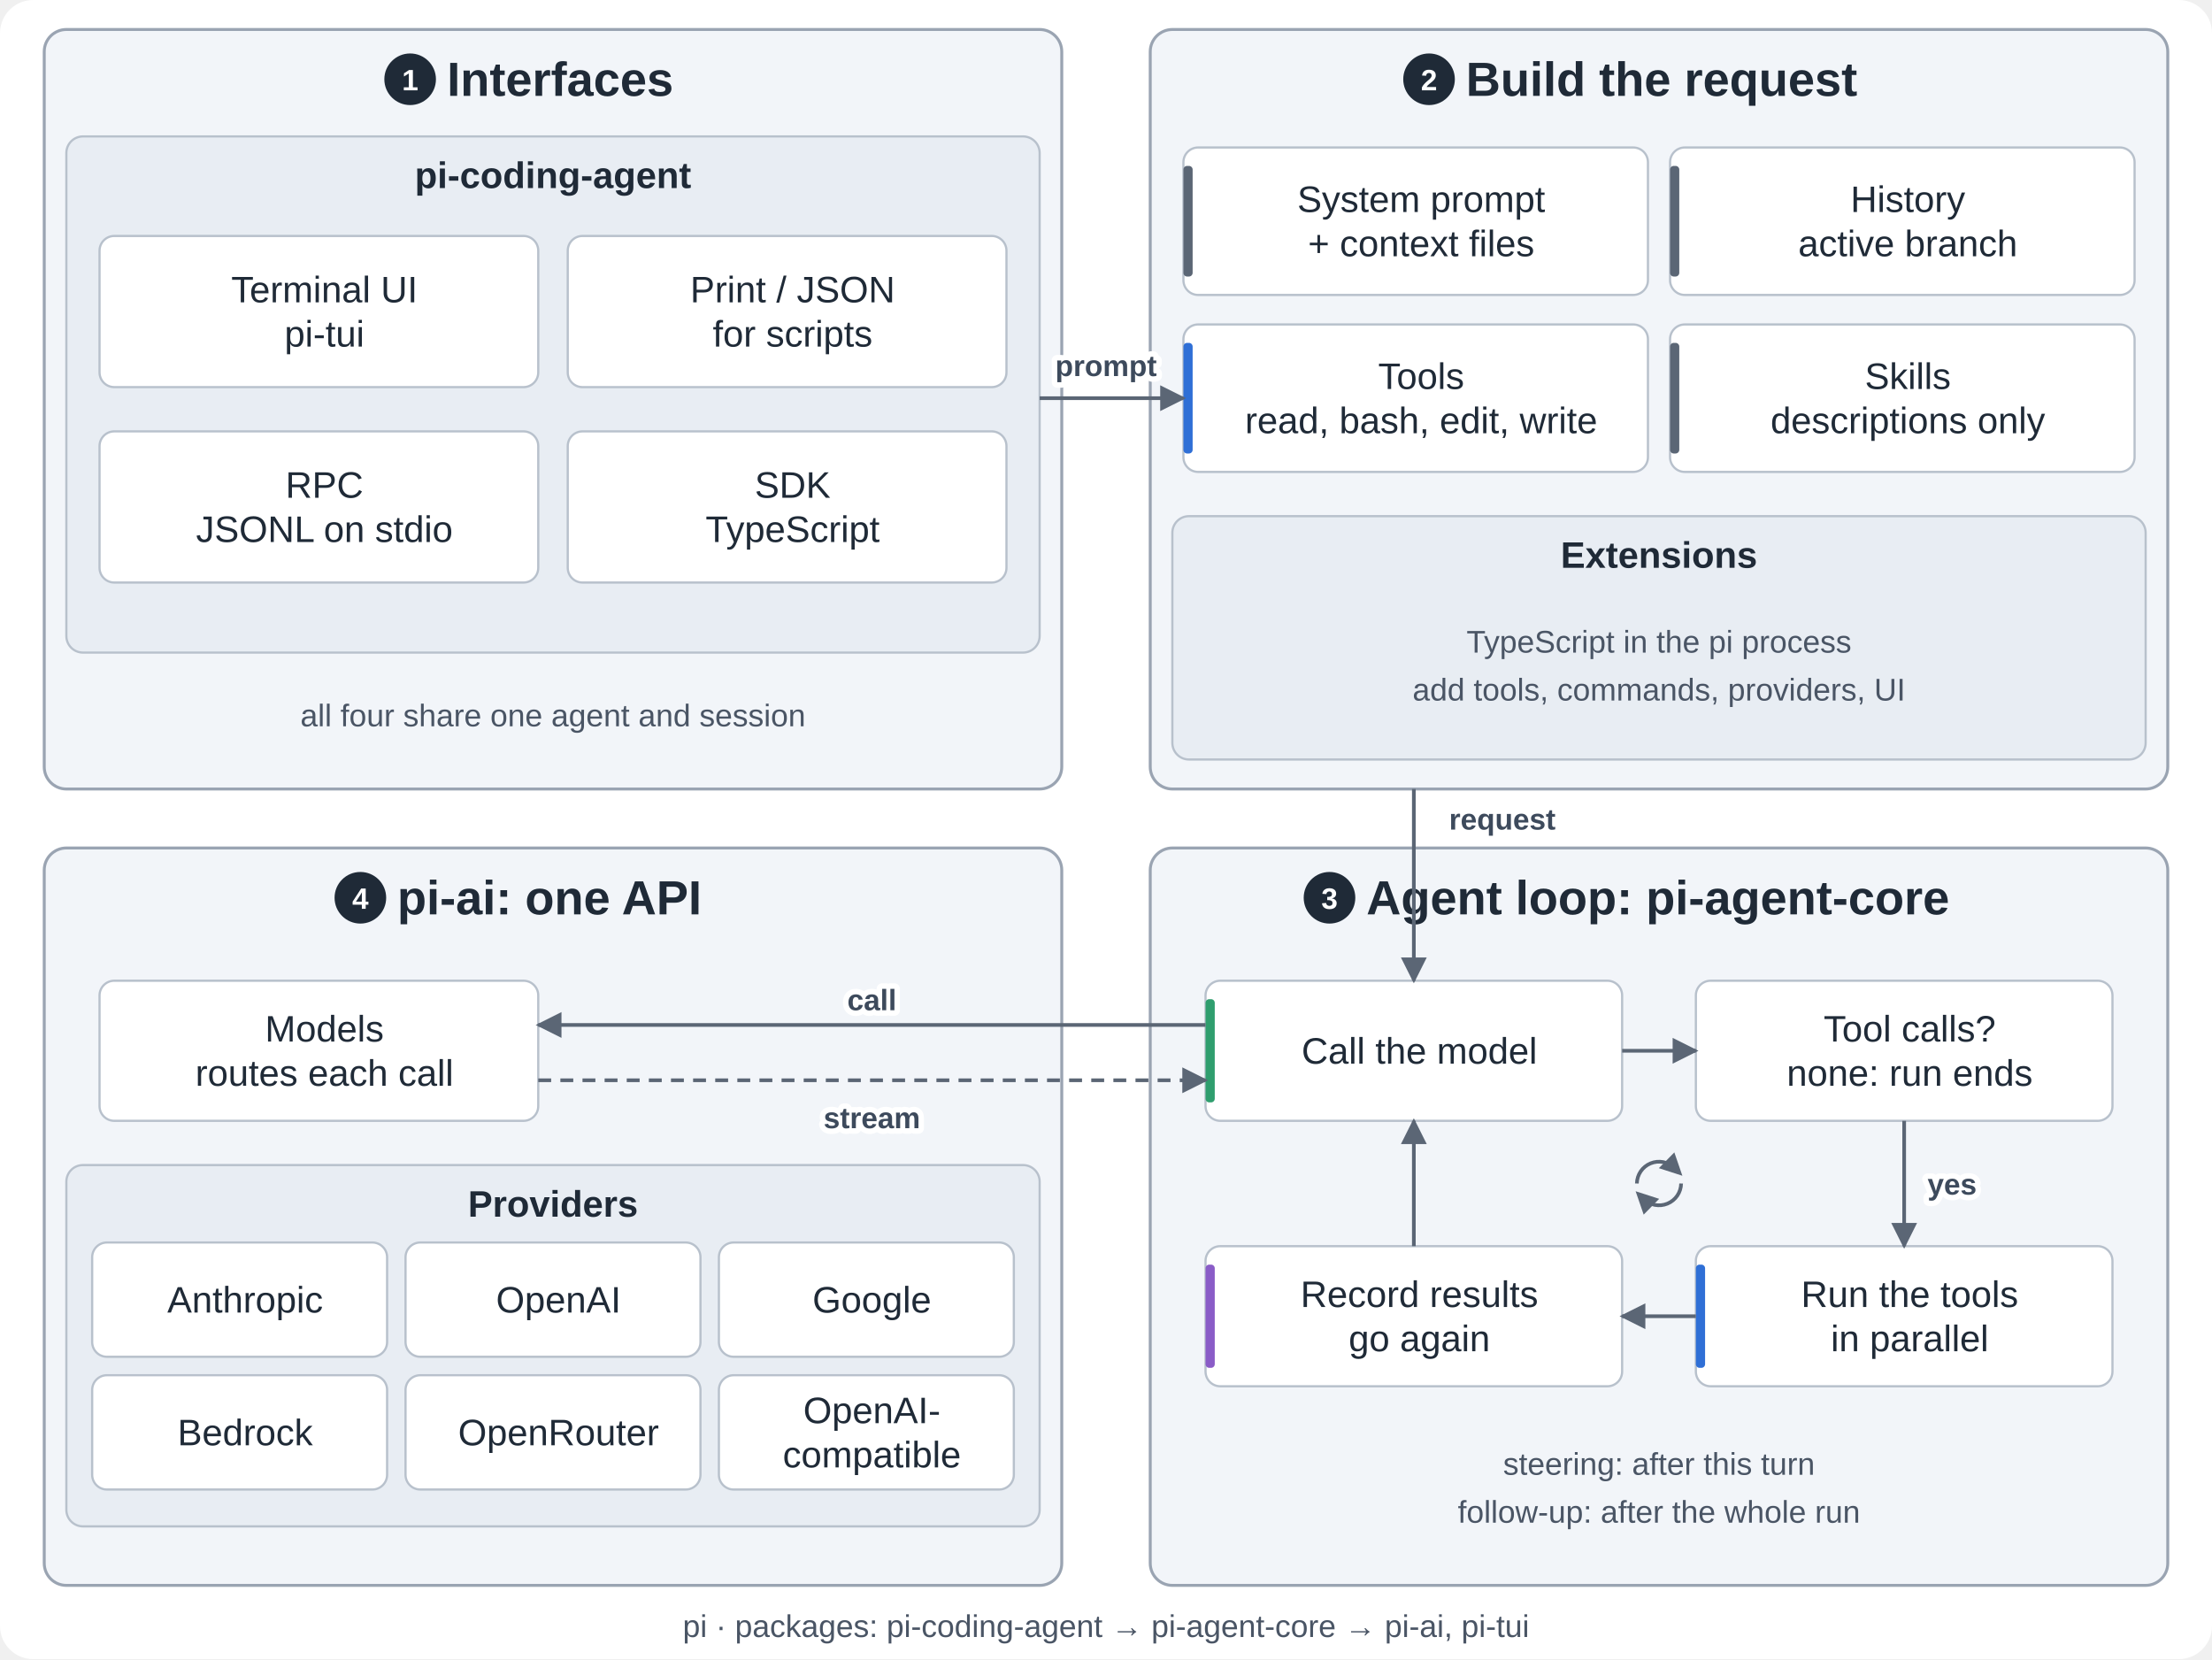
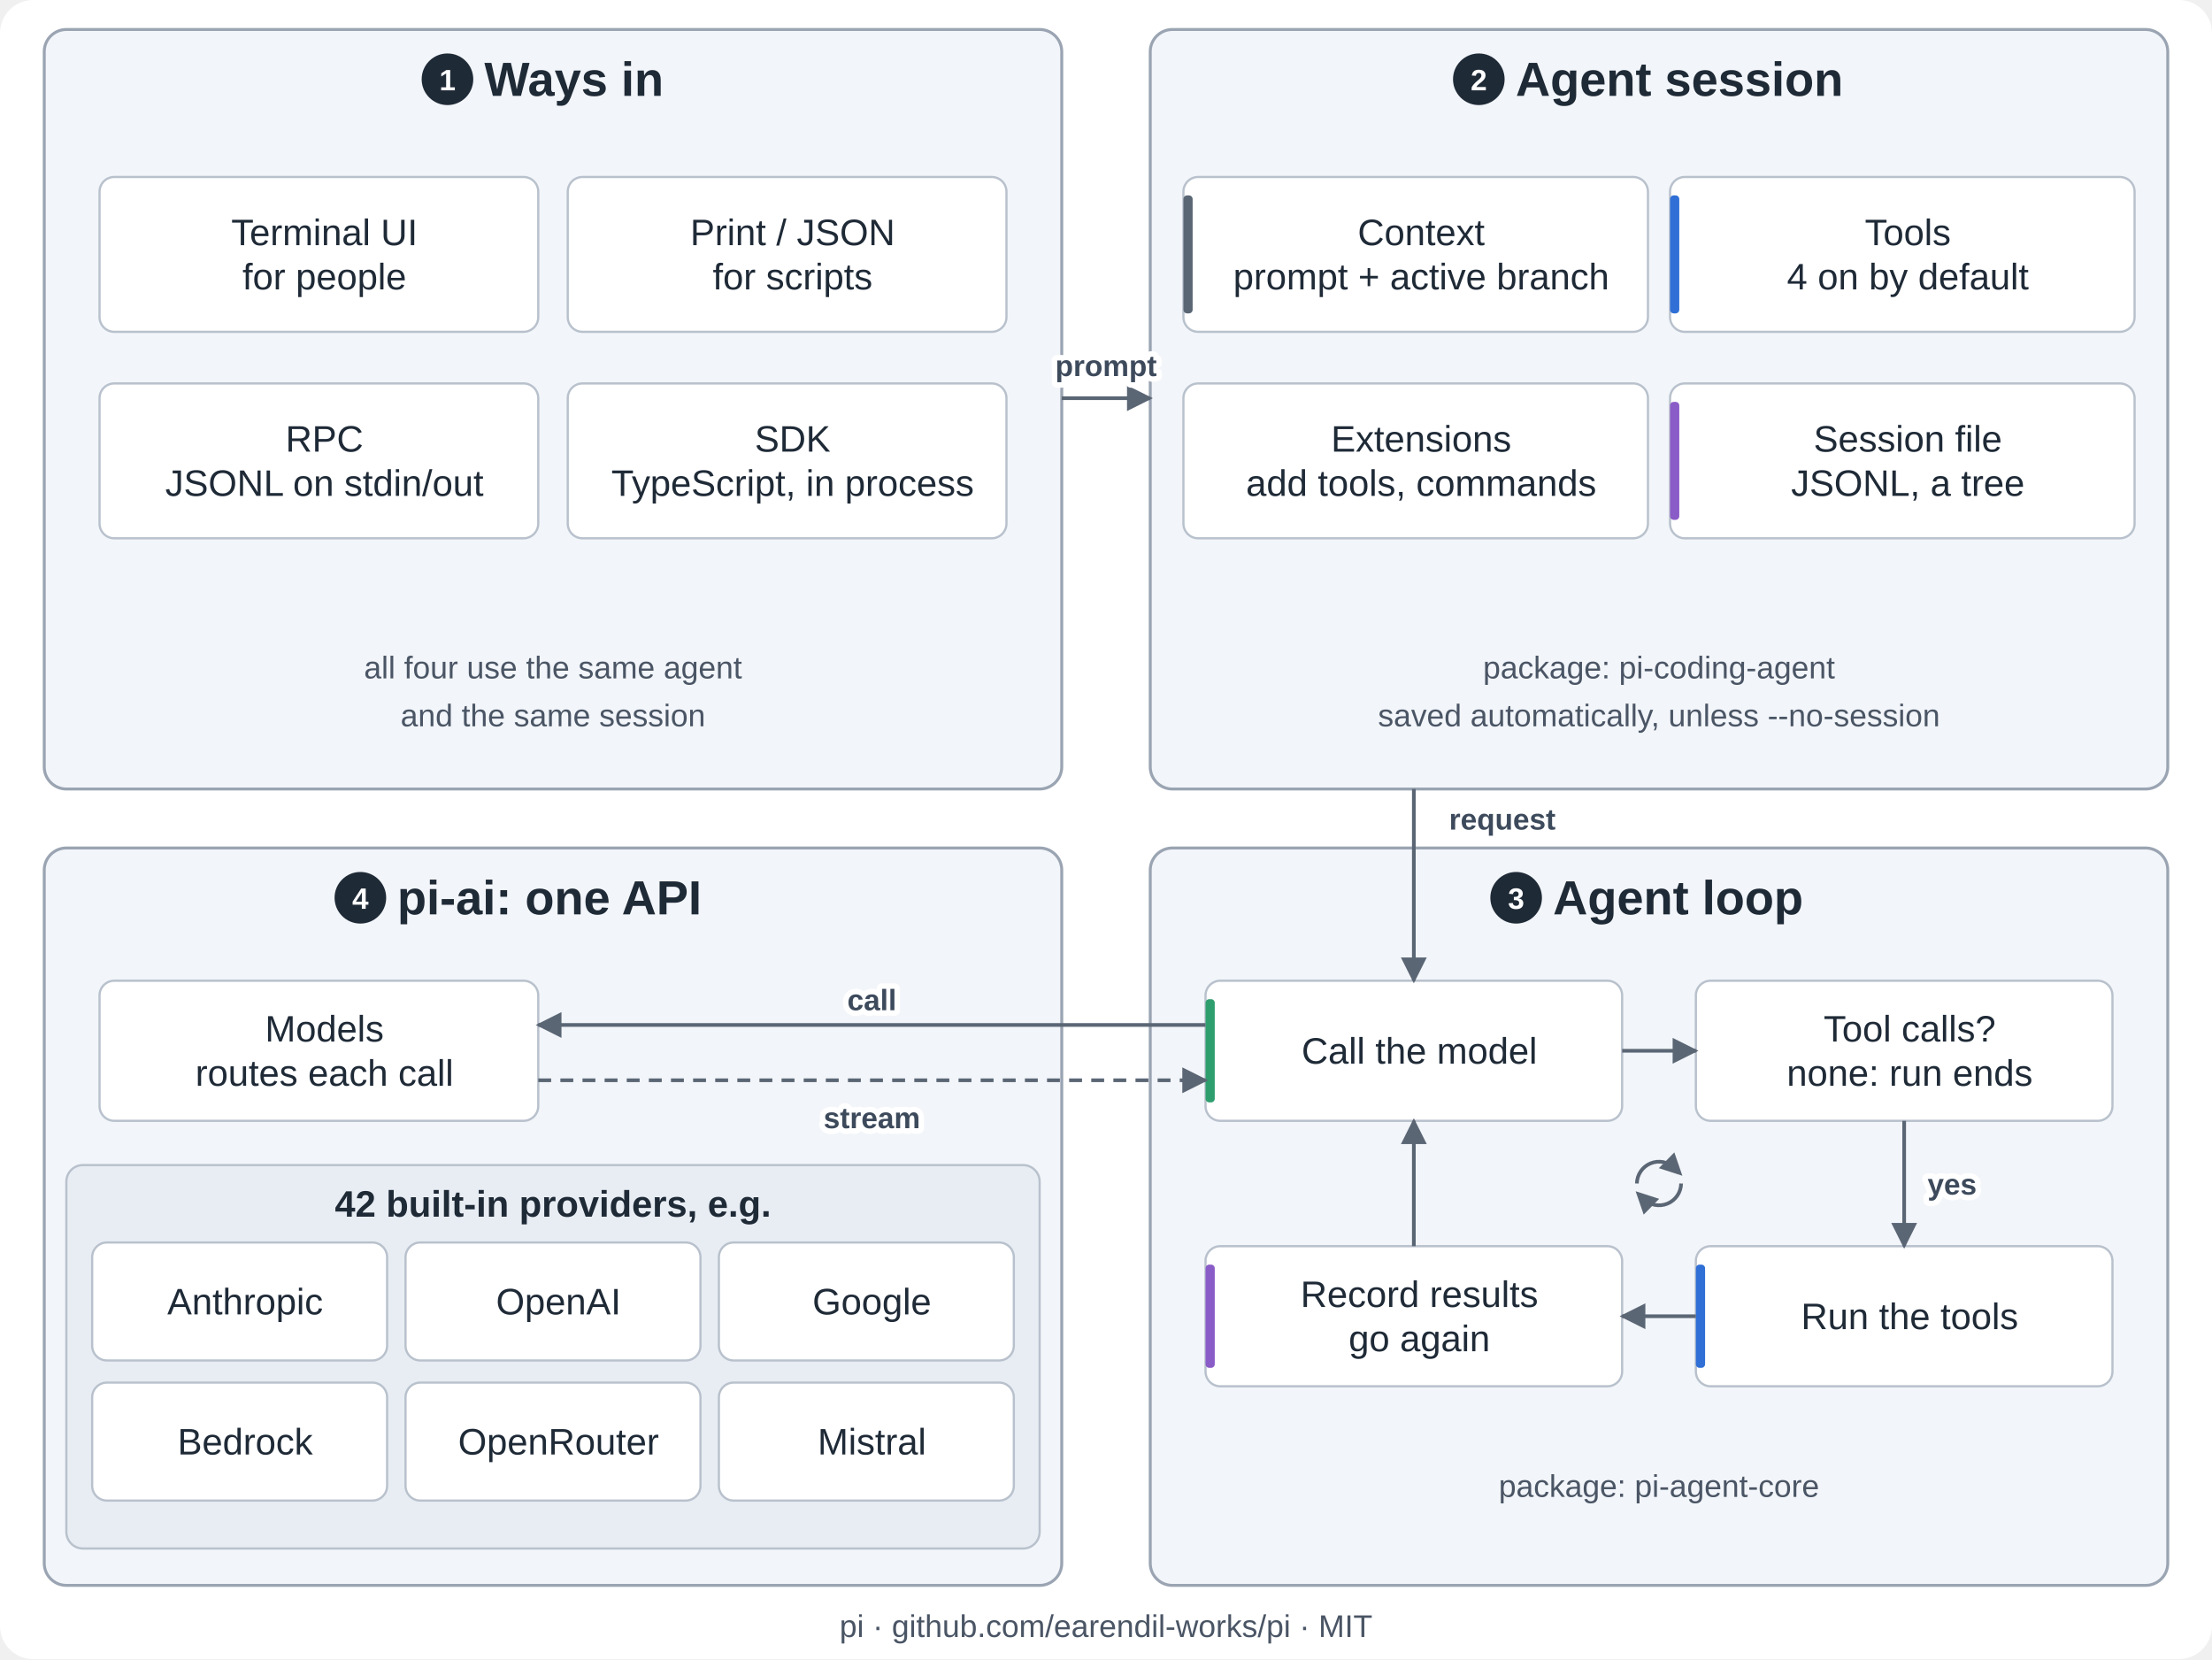
<svg xmlns="http://www.w3.org/2000/svg" viewBox="0 0 1200 900" width="1200" height="900" role="img" aria-labelledby="t d">
  <defs>
    <marker id="arr" viewBox="0 0 10 10" refX="9" refY="5" markerWidth="7" markerHeight="7" orient="auto">
      <path d="M0 0L10 5L0 10z" fill="#5b6675" />
    </marker>
    <marker id="ca" viewBox="0 0 10 10" refX="5" refY="5" markerWidth="6" markerHeight="6" orient="auto">
      <path d="M0 0L10 5L0 10z" fill="#5b6675" />
    </marker>
  </defs>
  <style>
text{font-family:-apple-system,"Helvetica Neue",Arial,"PingFang SC",sans-serif;fill:#1f2a37}
.gt{font-size:26px;font-weight:700}
.st{font-size:20px;font-weight:700}
.ag{font-size:20px}
.q{font-size:18px;fill:#3d4a5c}
.lb{font-size:17px;fill:#4a5565}
.al{font-size:16px;font-weight:600;fill:#3d4a5c;paint-order:stroke;stroke:#ffffff;stroke-width:6px;stroke-linejoin:round}
.grp{fill:#f2f5f9;stroke:#9aa4b2;stroke-width:1.6}
.sub{fill:#e8edf3;stroke:#b8c1cc;stroke-width:1.2}
.agent{fill:#ffffff;stroke:#b8c1cc;stroke-width:1.2}
.human{fill:#d6e6fb;stroke:#9cbbe6;stroke-width:1.2}
.front{fill:#dcf0e0;stroke:#9ccfa8;stroke-width:1.2}
.flow{stroke:#5b6675;stroke-width:2;fill:none;marker-end:url(#arr)}
.back{stroke-dasharray:7 5}
.cyc{stroke:#5b6675;stroke-width:2;fill:none;marker-end:url(#ca)}
.num{fill:#1f2a37}
.numt{font-size:16px;font-weight:700;fill:#ffffff}
</style>
  <rect width="1200" height="900" rx="18" fill="#ffffff" />
  <rect x="24" y="16" width="552" height="412" rx="12" class="grp" />
-   <circle cx="222.5" cy="43" r="14" class="num" />
-   <text x="222.5" y="49" class="numt" text-anchor="middle">1</text>
-   <text x="242.5" y="52" class="gt" text-anchor="start">Interfaces</text>
-   <rect x="36" y="74" width="528" height="280" rx="9" class="sub" />
-   <text x="300.0" y="102" class="st" text-anchor="middle">pi-coding-agent</text>
-   <rect x="54" y="128" width="238" height="82" rx="8" class="agent" />
-   <text x="176.0" y="164.0" class="ag" text-anchor="middle">Terminal UI</text>
-   <text x="176.0" y="188.0" class="ag" text-anchor="middle">pi-tui</text>
-   <rect x="308" y="128" width="238" height="82" rx="8" class="agent" />
-   <text x="430.0" y="164.0" class="ag" text-anchor="middle">Print / JSON</text>
-   <text x="430.0" y="188.0" class="ag" text-anchor="middle">for scripts</text>
-   <rect x="54" y="234" width="238" height="82" rx="8" class="agent" />
-   <text x="176.0" y="270.0" class="ag" text-anchor="middle">RPC</text>
-   <text x="176.0" y="294.0" class="ag" text-anchor="middle">JSONL on stdio</text>
-   <rect x="308" y="234" width="238" height="82" rx="8" class="agent" />
-   <text x="430.0" y="270.0" class="ag" text-anchor="middle">SDK</text>
-   <text x="430.0" y="294.0" class="ag" text-anchor="middle">TypeScript</text>
-   <text x="300.0" y="394" class="lb" text-anchor="middle">all four share one agent and session</text>
+   <circle cx="242.75" cy="43" r="14" class="num" />
+   <text x="242.75" y="49" class="numt" text-anchor="middle">1</text>
+   <text x="262.75" y="52" class="gt" text-anchor="start">Ways in</text>
+   <rect x="54" y="96" width="238" height="84" rx="8" class="agent" />
+   <text x="176.0" y="133.0" class="ag" text-anchor="middle">Terminal UI</text>
+   <text x="176.0" y="157.0" class="ag" text-anchor="middle">for people</text>
+   <rect x="308" y="96" width="238" height="84" rx="8" class="agent" />
+   <text x="430.0" y="133.0" class="ag" text-anchor="middle">Print / JSON</text>
+   <text x="430.0" y="157.0" class="ag" text-anchor="middle">for scripts</text>
+   <rect x="54" y="208" width="238" height="84" rx="8" class="agent" />
+   <text x="176.0" y="245.0" class="ag" text-anchor="middle">RPC</text>
+   <text x="176.0" y="269.0" class="ag" text-anchor="middle">JSONL on stdin/out</text>
+   <rect x="308" y="208" width="238" height="84" rx="8" class="agent" />
+   <text x="430.0" y="245.0" class="ag" text-anchor="middle">SDK</text>
+   <text x="430.0" y="269.0" class="ag" text-anchor="middle">TypeScript, in process</text>
+   <text x="300.0" y="368" class="lb" text-anchor="middle">all four use the same agent</text>
+   <text x="300.0" y="394" class="lb" text-anchor="middle">and the same session</text>
  <rect x="624" y="16" width="552" height="412" rx="12" class="grp" />
-   <circle cx="775.25" cy="43" r="14" class="num" />
-   <text x="775.25" y="49" class="numt" text-anchor="middle">2</text>
-   <text x="795.25" y="52" class="gt" text-anchor="start">Build the request</text>
-   <rect x="642" y="80" width="252" height="80" rx="8" class="agent" />
-   <rect x="642" y="90" width="5" height="60" rx="2" fill="#5b6675" />
-   <text x="771.0" y="115.0" class="ag" text-anchor="middle">System prompt</text>
-   <text x="771.0" y="139.0" class="ag" text-anchor="middle">+ context files</text>
-   <rect x="906" y="80" width="252" height="80" rx="8" class="agent" />
-   <rect x="906" y="90" width="5" height="60" rx="2" fill="#5b6675" />
-   <text x="1035.0" y="115.0" class="ag" text-anchor="middle">History</text>
-   <text x="1035.0" y="139.0" class="ag" text-anchor="middle">active branch</text>
-   <rect x="642" y="176" width="252" height="80" rx="8" class="agent" />
-   <rect x="642" y="186" width="5" height="60" rx="2" fill="#2f6fd6" />
-   <text x="771.0" y="211.0" class="ag" text-anchor="middle">Tools</text>
-   <text x="771.0" y="235.0" class="ag" text-anchor="middle">read, bash, edit, write</text>
-   <rect x="906" y="176" width="252" height="80" rx="8" class="agent" />
-   <rect x="906" y="186" width="5" height="60" rx="2" fill="#5b6675" />
-   <text x="1035.0" y="211.0" class="ag" text-anchor="middle">Skills</text>
-   <text x="1035.0" y="235.0" class="ag" text-anchor="middle">descriptions only</text>
-   <rect x="636" y="280" width="528" height="132" rx="9" class="sub" />
-   <text x="900.0" y="308" class="st" text-anchor="middle">Extensions</text>
-   <text x="900.0" y="354" class="lb" text-anchor="middle">TypeScript in the pi process</text>
-   <text x="900.0" y="380" class="lb" text-anchor="middle">add tools, commands, providers, UI</text>
+   <circle cx="802.25" cy="43" r="14" class="num" />
+   <text x="802.25" y="49" class="numt" text-anchor="middle">2</text>
+   <text x="822.25" y="52" class="gt" text-anchor="start">Agent session</text>
+   <rect x="642" y="96" width="252" height="84" rx="8" class="agent" />
+   <rect x="642" y="106" width="5" height="64" rx="2" fill="#5b6675" />
+   <text x="771.0" y="133.0" class="ag" text-anchor="middle">Context</text>
+   <text x="771.0" y="157.0" class="ag" text-anchor="middle">prompt + active branch</text>
+   <rect x="906" y="96" width="252" height="84" rx="8" class="agent" />
+   <rect x="906" y="106" width="5" height="64" rx="2" fill="#2f6fd6" />
+   <text x="1035.0" y="133.0" class="ag" text-anchor="middle">Tools</text>
+   <text x="1035.0" y="157.0" class="ag" text-anchor="middle">4 on by default</text>
+   <rect x="642" y="208" width="252" height="84" rx="8" class="agent" />
+   <text x="771.0" y="245.0" class="ag" text-anchor="middle">Extensions</text>
+   <text x="771.0" y="269.0" class="ag" text-anchor="middle">add tools, commands</text>
+   <rect x="906" y="208" width="252" height="84" rx="8" class="agent" />
+   <rect x="906" y="218" width="5" height="64" rx="2" fill="#8a5cc7" />
+   <text x="1035.0" y="245.0" class="ag" text-anchor="middle">Session file</text>
+   <text x="1035.0" y="269.0" class="ag" text-anchor="middle">JSONL, a tree</text>
+   <text x="900.0" y="368" class="lb" text-anchor="middle">package: pi-coding-agent</text>
+   <text x="900.0" y="394" class="lb" text-anchor="middle">saved automatically, unless --no-session</text>
  <rect x="624" y="460" width="552" height="400" rx="12" class="grp" />
-   <circle cx="721.25" cy="487" r="14" class="num" />
-   <text x="721.25" y="493" class="numt" text-anchor="middle">3</text>
-   <text x="741.25" y="496" class="gt" text-anchor="start">Agent loop: pi-agent-core</text>
+   <circle cx="822.5" cy="487" r="14" class="num" />
+   <text x="822.5" y="493" class="numt" text-anchor="middle">3</text>
+   <text x="842.5" y="496" class="gt" text-anchor="start">Agent loop</text>
  <rect x="654" y="532" width="226" height="76" rx="8" class="agent" />
  <rect x="654" y="542" width="5" height="56" rx="2" fill="#2f9e6e" />
  <text x="770.0" y="577.0" class="ag" text-anchor="middle">Call the model</text>
  <rect x="920" y="532" width="226" height="76" rx="8" class="agent" />
  <text x="1036.0" y="565.0" class="ag" text-anchor="middle">Tool calls?</text>
  <text x="1036.0" y="589.0" class="ag" text-anchor="middle">none: run ends</text>
  <rect x="920" y="676" width="226" height="76" rx="8" class="agent" />
  <rect x="920" y="686" width="5" height="56" rx="2" fill="#2f6fd6" />
-   <text x="1036.0" y="709.0" class="ag" text-anchor="middle">Run the tools</text>
-   <text x="1036.0" y="733.0" class="ag" text-anchor="middle">in parallel</text>
+   <text x="1036.0" y="721.0" class="ag" text-anchor="middle">Run the tools</text>
  <rect x="654" y="676" width="226" height="76" rx="8" class="agent" />
  <rect x="654" y="686" width="5" height="56" rx="2" fill="#8a5cc7" />
  <text x="770.0" y="709.0" class="ag" text-anchor="middle">Record results</text>
  <text x="770.0" y="733.0" class="ag" text-anchor="middle">go again</text>
  <path d="M880 570.0H920" class="flow" />
  <path d="M1033.0 608V676" class="flow" />
  <text x="1059.0" y="648" class="al" text-anchor="middle">yes</text>
  <path d="M920 714.0H880" class="flow" />
  <path d="M767.0 676V608" class="flow" />
  <path d="M888.0 642 A12 12 0 0 1 908.4 633.6" class="cyc" />
  <path d="M912.0 642 A12 12 0 0 1 891.6 650.4" class="cyc" />
-   <text x="900.0" y="800" class="lb" text-anchor="middle">steering: after this turn</text>
-   <text x="900.0" y="826" class="lb" text-anchor="middle">follow-up: after the whole run</text>
+   <text x="900.0" y="812" class="lb" text-anchor="middle">package: pi-agent-core</text>
  <rect x="24" y="460" width="552" height="400" rx="12" class="grp" />
  <circle cx="195.5" cy="487" r="14" class="num" />
  <text x="195.5" y="493" class="numt" text-anchor="middle">4</text>
  <text x="215.5" y="496" class="gt" text-anchor="start">pi-ai: one API</text>
  <rect x="54" y="532" width="238" height="76" rx="8" class="agent" />
  <text x="176.0" y="565.0" class="ag" text-anchor="middle">Models</text>
  <text x="176.0" y="589.0" class="ag" text-anchor="middle">routes each call</text>
-   <rect x="36" y="632" width="528" height="196" rx="9" class="sub" />
-   <text x="300.0" y="660" class="st" text-anchor="middle">Providers</text>
-   <rect x="50" y="674" width="160" height="62" rx="8" class="agent" />
-   <text x="133.0" y="712.0" class="ag" text-anchor="middle">Anthropic</text>
-   <rect x="220" y="674" width="160" height="62" rx="8" class="agent" />
-   <text x="303.0" y="712.0" class="ag" text-anchor="middle">OpenAI</text>
-   <rect x="390" y="674" width="160" height="62" rx="8" class="agent" />
-   <text x="473.0" y="712.0" class="ag" text-anchor="middle">Google</text>
-   <rect x="50" y="746" width="160" height="62" rx="8" class="agent" />
-   <text x="133.0" y="784.0" class="ag" text-anchor="middle">Bedrock</text>
-   <rect x="220" y="746" width="160" height="62" rx="8" class="agent" />
-   <text x="303.0" y="784.0" class="ag" text-anchor="middle">OpenRouter</text>
-   <rect x="390" y="746" width="160" height="62" rx="8" class="agent" />
-   <text x="473.0" y="772.0" class="ag" text-anchor="middle">OpenAI-</text>
-   <text x="473.0" y="796.0" class="ag" text-anchor="middle">compatible</text>
-   <path d="M564 216H642" class="flow" />
+   <rect x="36" y="632" width="528" height="208" rx="9" class="sub" />
+   <text x="300.0" y="660" class="st" text-anchor="middle">42 built-in providers, e.g.</text>
+   <rect x="50" y="674" width="160" height="64" rx="8" class="agent" />
+   <text x="133.0" y="713.0" class="ag" text-anchor="middle">Anthropic</text>
+   <rect x="220" y="674" width="160" height="64" rx="8" class="agent" />
+   <text x="303.0" y="713.0" class="ag" text-anchor="middle">OpenAI</text>
+   <rect x="390" y="674" width="160" height="64" rx="8" class="agent" />
+   <text x="473.0" y="713.0" class="ag" text-anchor="middle">Google</text>
+   <rect x="50" y="750" width="160" height="64" rx="8" class="agent" />
+   <text x="133.0" y="789.0" class="ag" text-anchor="middle">Bedrock</text>
+   <rect x="220" y="750" width="160" height="64" rx="8" class="agent" />
+   <text x="303.0" y="789.0" class="ag" text-anchor="middle">OpenRouter</text>
+   <rect x="390" y="750" width="160" height="64" rx="8" class="agent" />
+   <text x="473.0" y="789.0" class="ag" text-anchor="middle">Mistral</text>
+   <path d="M576 216H624" class="flow" />
  <text x="600" y="204" class="al" text-anchor="middle">prompt</text>
  <path d="M767.0 428V532" class="flow" />
  <text x="815.0" y="450" class="al" text-anchor="middle">request</text>
  <path d="M654 556H292" class="flow" />
  <text x="473.0" y="548" class="al" text-anchor="middle">call</text>
  <path d="M292 586H654" class="flow back" />
  <text x="473.0" y="612" class="al" text-anchor="middle">stream</text>
-   <text x="600" y="888" class="lb" text-anchor="middle">pi · packages: pi-coding-agent → pi-agent-core → pi-ai, pi-tui</text>
+   <text x="600" y="888" class="lb" text-anchor="middle">pi · github.com/earendil-works/pi · MIT</text>
</svg>
